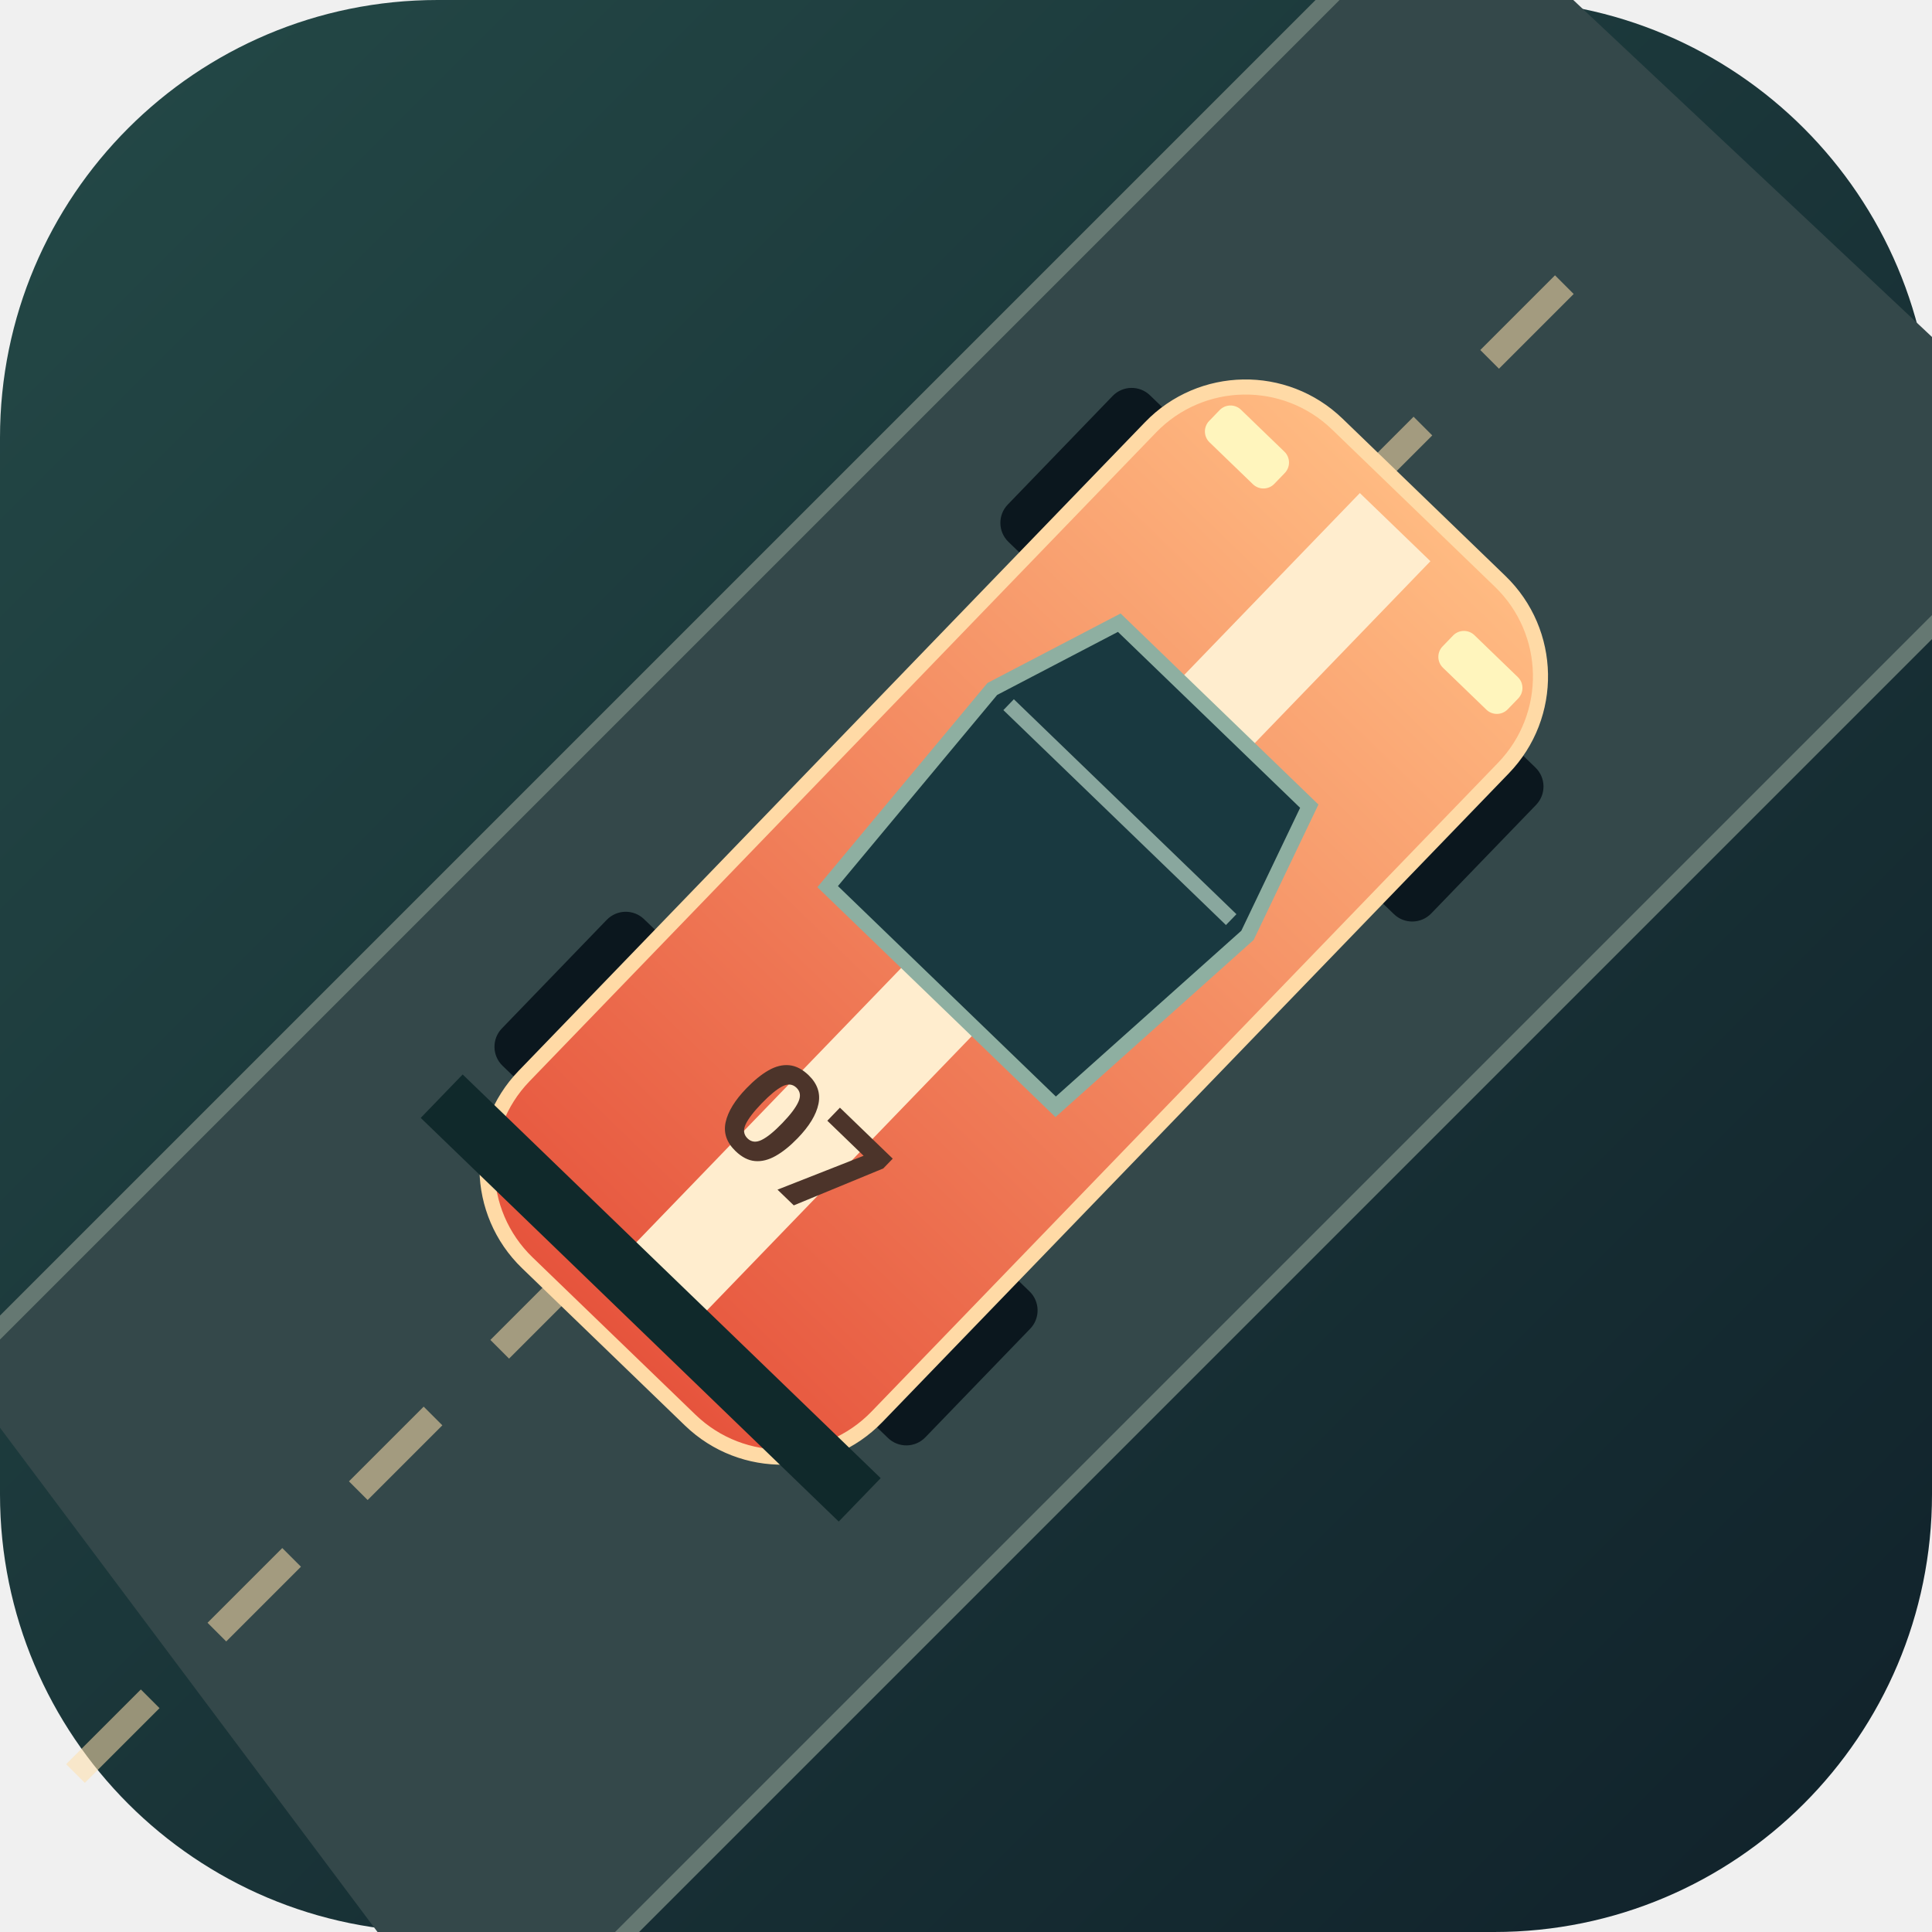
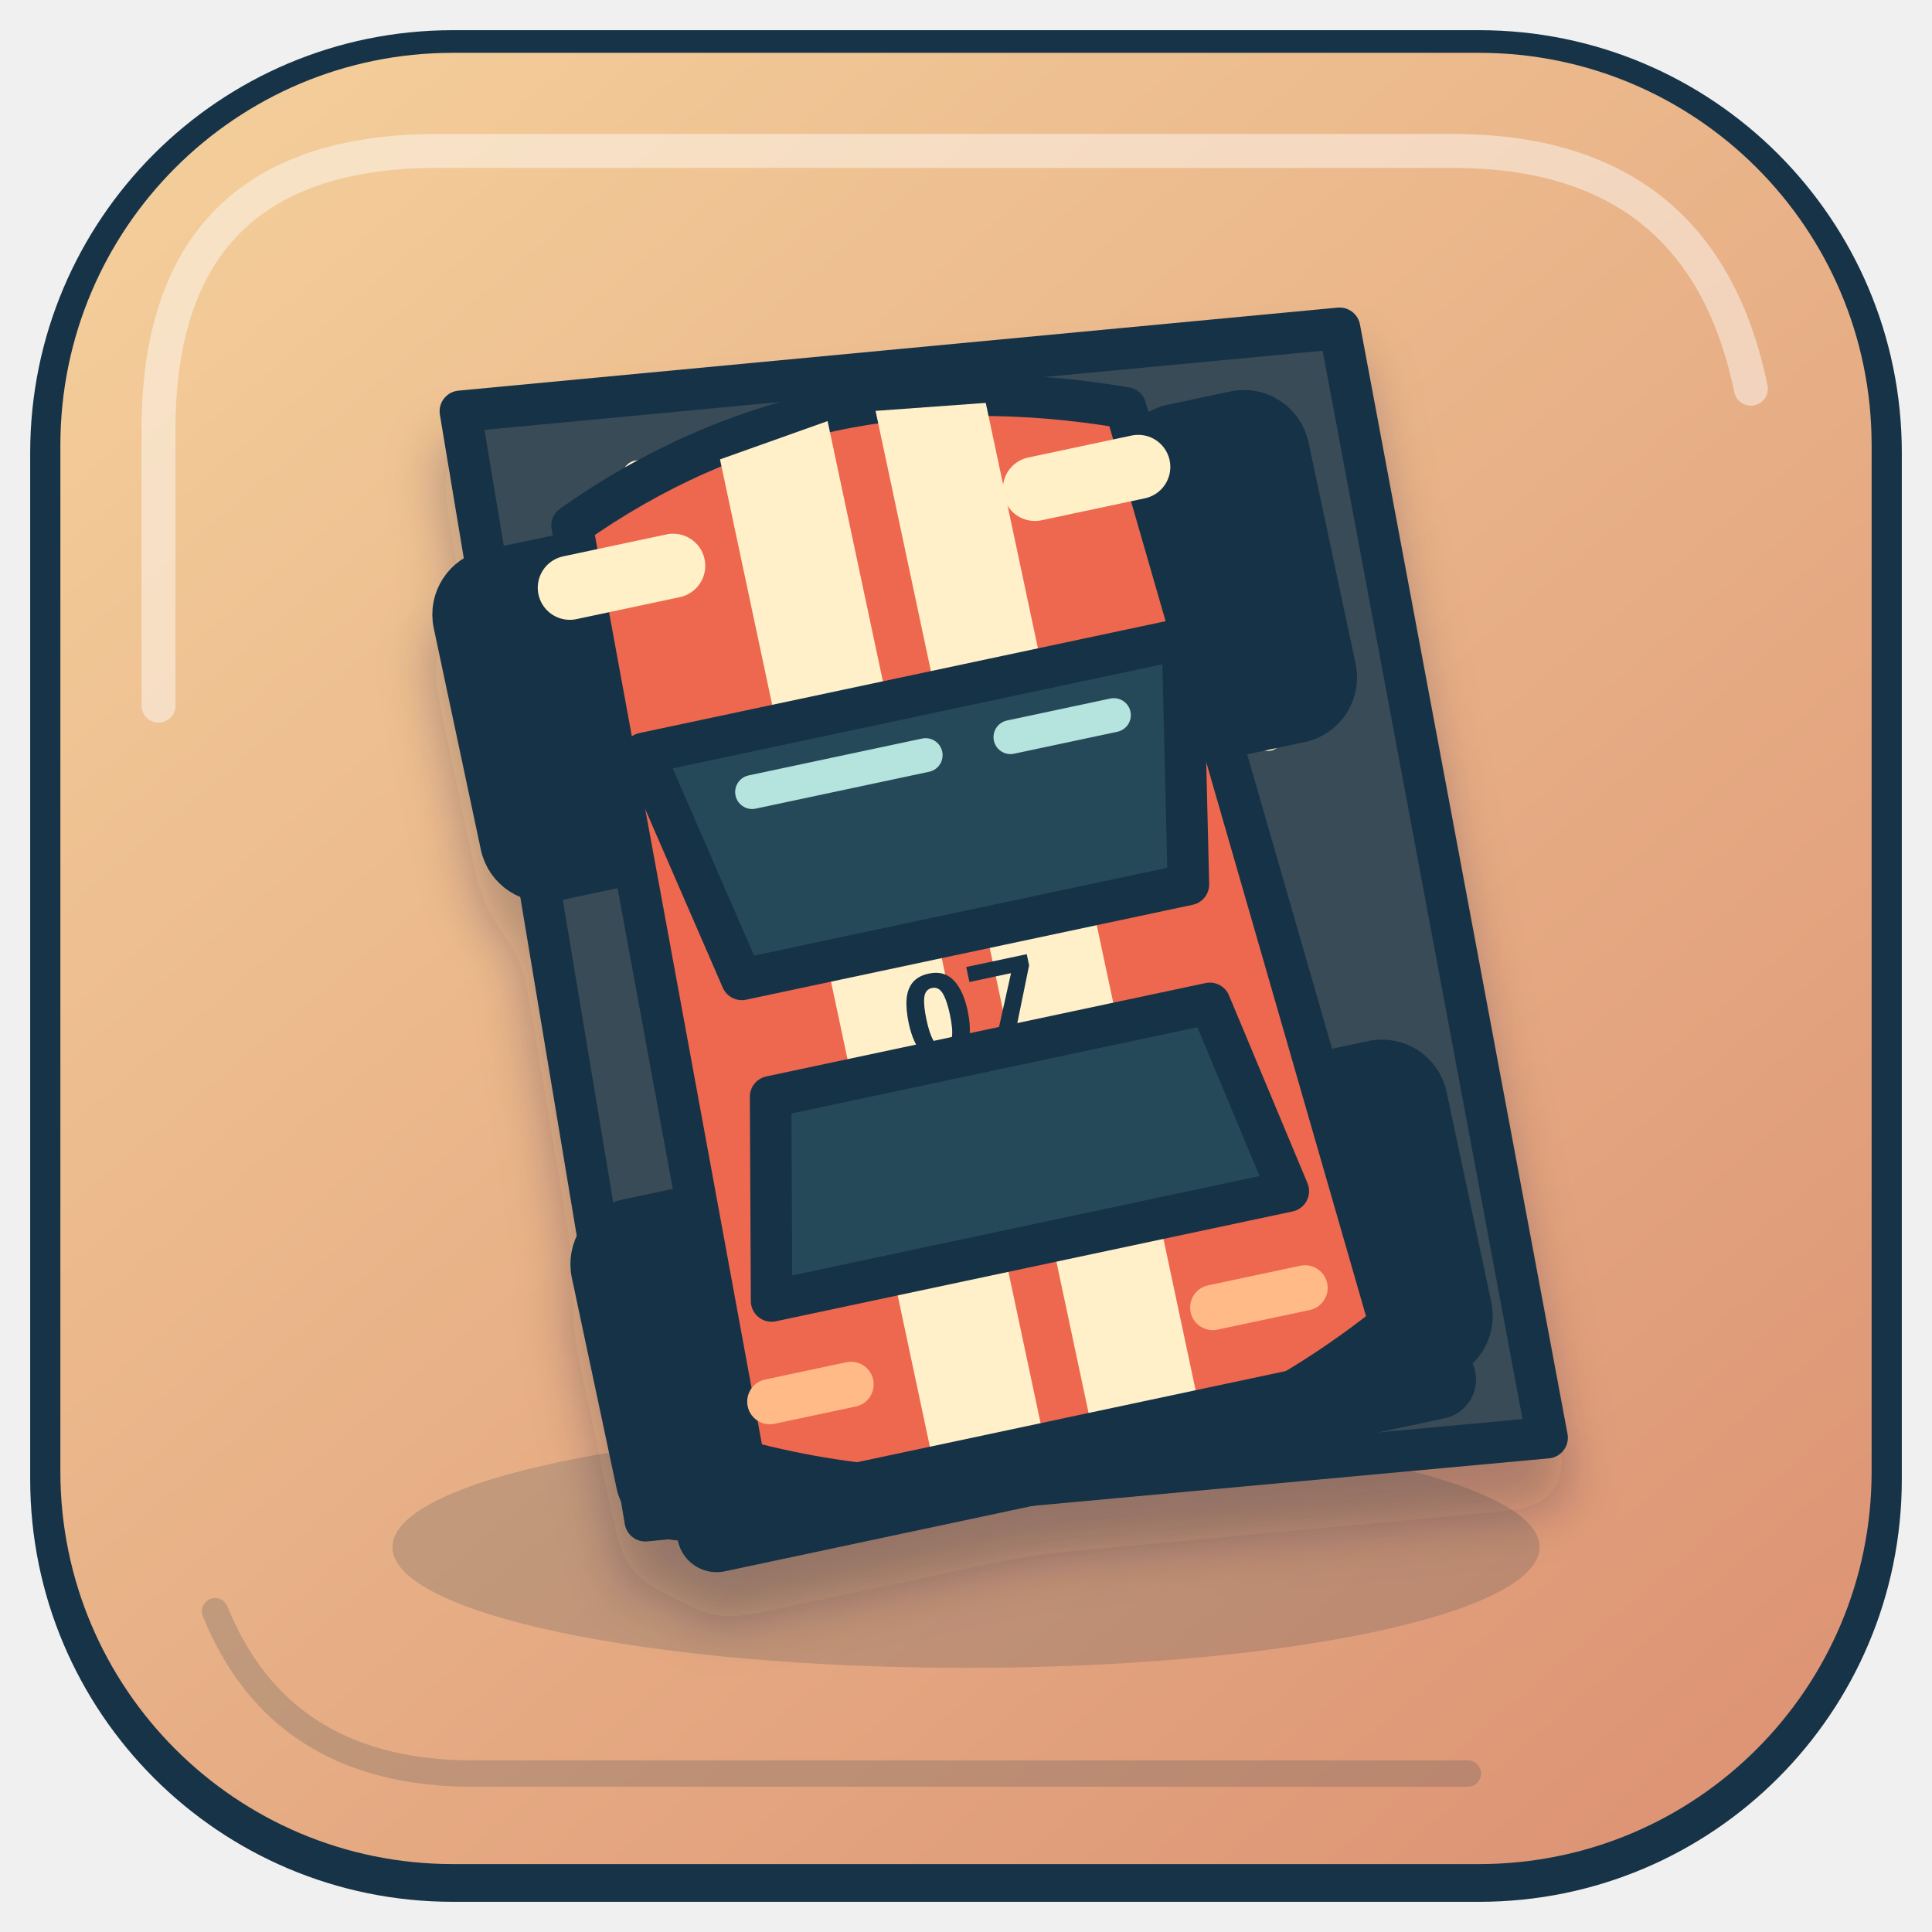
- <svg xmlns="http://www.w3.org/2000/svg" width="512" height="512" viewBox="0 0 512 512">
+ <svg xmlns="http://www.w3.org/2000/svg" width="512" height="512" viewBox="0 0 512 512" role="img" aria-label="apexrush">
  <defs>
-     <linearGradient id="bg" x2="1" y2="1">
-       <stop stop-color="#244947" />
-       <stop offset="1" stop-color="#10212a" />
+     <linearGradient id="bg" x2=".85" y2="1">
+       <stop stop-color="#f5d19c" />
+       <stop offset="1" stop-color="#dd9575" />
    </linearGradient>
-     <linearGradient id="car" x2="0" y2="1">
-       <stop stop-color="#ffbb82" />
-       <stop offset="1" stop-color="#e6533c" />
+     <linearGradient id="shine" x2="0" y2="1">
+       <stop stop-color="#fff" stop-opacity=".42" />
+       <stop offset="1" stop-color="#fff" stop-opacity="0" />
    </linearGradient>
+     <filter id="shadow" x="-30%" y="-30%" width="160%" height="160%">
+       <feDropShadow dx="0" dy="13" stdDeviation="7" flood-color="#122939" flood-opacity=".28" />
+     </filter>
  </defs>
-   <rect width="512" height="512" rx="116" fill="url(#bg)" />
-   <path d="M-10 365 385-30M127 548 550 125" stroke="#657872" stroke-width="9" />
-   <path d="m-10 365 395-395 165 155-423 423" fill="#34484a" />
-   <path d="m20 470 400-400" stroke="#ffe0ac" stroke-width="7" stroke-dasharray="28 25" opacity=".55" />
-   <g transform="translate(269 244) rotate(44)">
-     <rect x="-78" y="-125" width="24" height="54" rx="7" fill="#0b171e" />
-     <rect x="54" y="-125" width="24" height="54" rx="7" fill="#0b171e" />
-     <rect x="-78" y="68" width="24" height="54" rx="7" fill="#0b171e" />
-     <rect x="54" y="68" width="24" height="54" rx="7" fill="#0b171e" />
-     <rect x="-65" y="-154" width="130" height="309" rx="35" fill="url(#car)" stroke="#ffdaa6" stroke-width="4" />
-     <path d="M-13-145H13V146H-13z" fill="#ffedce" />
-     <path d="m-47-40 12-36h70l12 36-5 68h-84z" fill="#193940" stroke="#8eafa1" stroke-width="4" />
-     <path d="M-41-40H41" stroke="#d4f0dc" stroke-width="4" opacity=".6" />
-     <rect x="-55" y="-139" width="24" height="12" rx="4" fill="#fff5bd" />
-     <rect x="31" y="-139" width="24" height="12" rx="4" fill="#fff5bd" />
-     <path d="M-77 139H77" stroke="#10292b" stroke-width="16" />
-     <text x="0" y="95" text-anchor="middle" fill="#4c342a" font-family="sans-serif" font-size="38" font-weight="900">07</text>
+   <rect x="8" y="8" width="496" height="496" rx="112" fill="#173347" />
+   <rect x="16" y="14" width="480" height="480" rx="104" fill="url(#bg)" />
+   <path d="M42 187V114Q42 40 116 40H385Q451 40 464 103" fill="none" stroke="#fff" stroke-opacity=".45" stroke-width="9" stroke-linecap="round" />
+   <ellipse cx="256" cy="410" rx="152" ry="32" fill="#0d3047" opacity=".17" />
+   <g stroke="#173347" stroke-width="11" stroke-linecap="round" stroke-linejoin="round" filter="url(#shadow)">
+     <path d="M122 109l233-22 55 294-239 22z" fill="#394c57" />
+     <path d="M169 126l19 88m18 90 14 76m100-268 16 83m21 104 17 72" stroke="#fff0ce" stroke-width="8" />
+     <g transform="rotate(-12 257 260)">
+       <rect x="143" y="127" width="41" height="84" rx="12" fill="#173347" />
+       <rect x="328" y="127" width="41" height="84" rx="12" fill="#173347" />
+       <rect x="143" y="303" width="41" height="81" rx="12" fill="#173347" />
+       <rect x="328" y="303" width="41" height="81" rx="12" fill="#173347" />
+       <path d="M179 120q72-31 150 0l18 252q-88 44-175 0z" fill="#ed674f" />
+       <path d="M221 111v280h30V107m13 0v284h29V111" fill="#fff0c9" stroke="none" />
+       <path d="M185 183h146l-12 64H198z" fill="#26495a" />
+       <path d="M199 279h119l10 53H188z" fill="#26495a" />
+       <path d="M211 199h47m23 0h28" stroke="#b4e4dd" stroke-width="9" />
+       <path d="M175 136h28m98 0h28" stroke="#fff0c8" stroke-width="17" />
+       <path d="M182 358h22m98 0h25" stroke="#ffba87" stroke-width="12" />
+       <path d="M161 389h195" stroke-width="21" />
+       <text x="256" y="279" text-anchor="middle" fill="#173347" stroke="none" font-family="sans-serif" font-size="32" font-weight="900">07</text>
+     </g>
  </g>
+   <path d="M57 427Q74 469 123 470H389" fill="none" stroke="#143248" stroke-opacity=".18" stroke-width="7" stroke-linecap="round" />
</svg>
